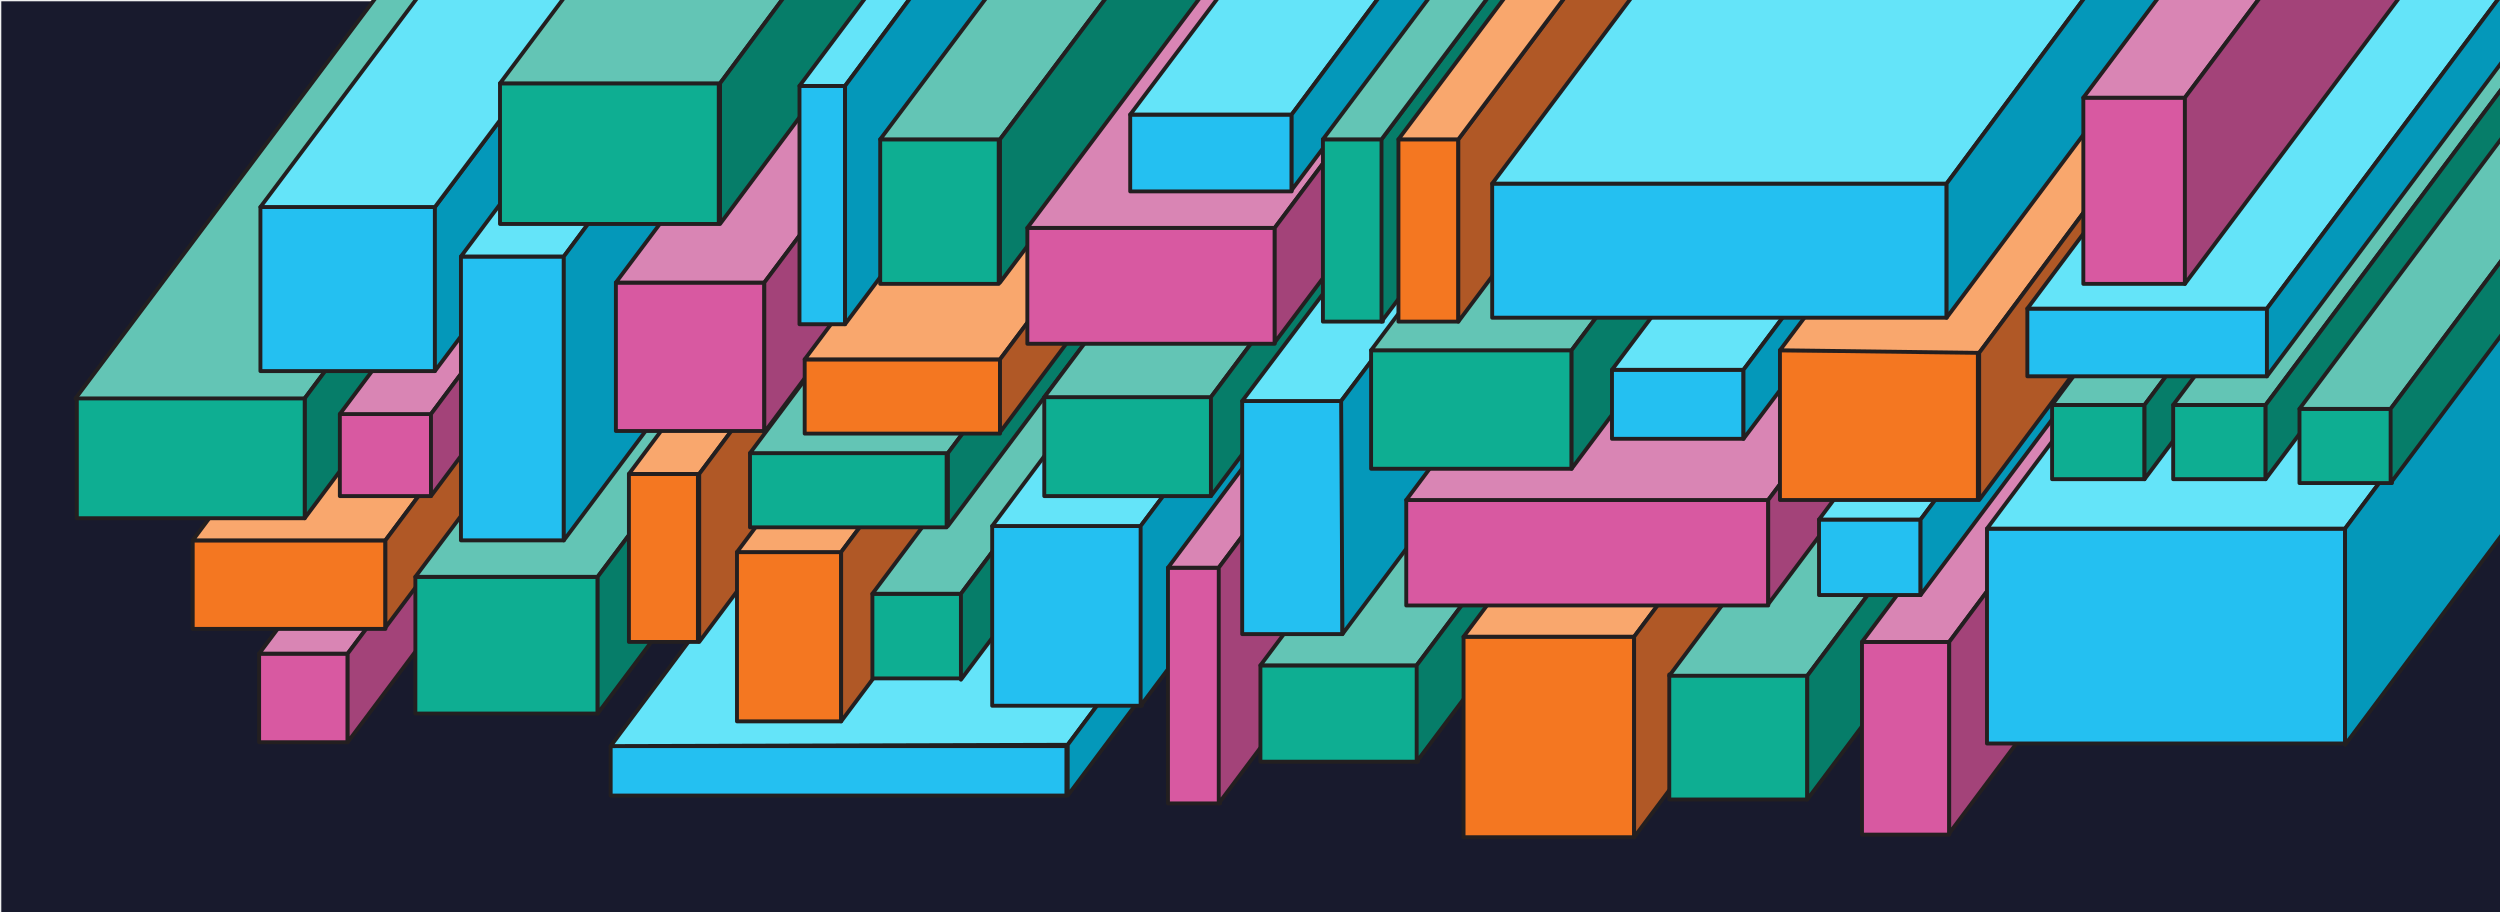
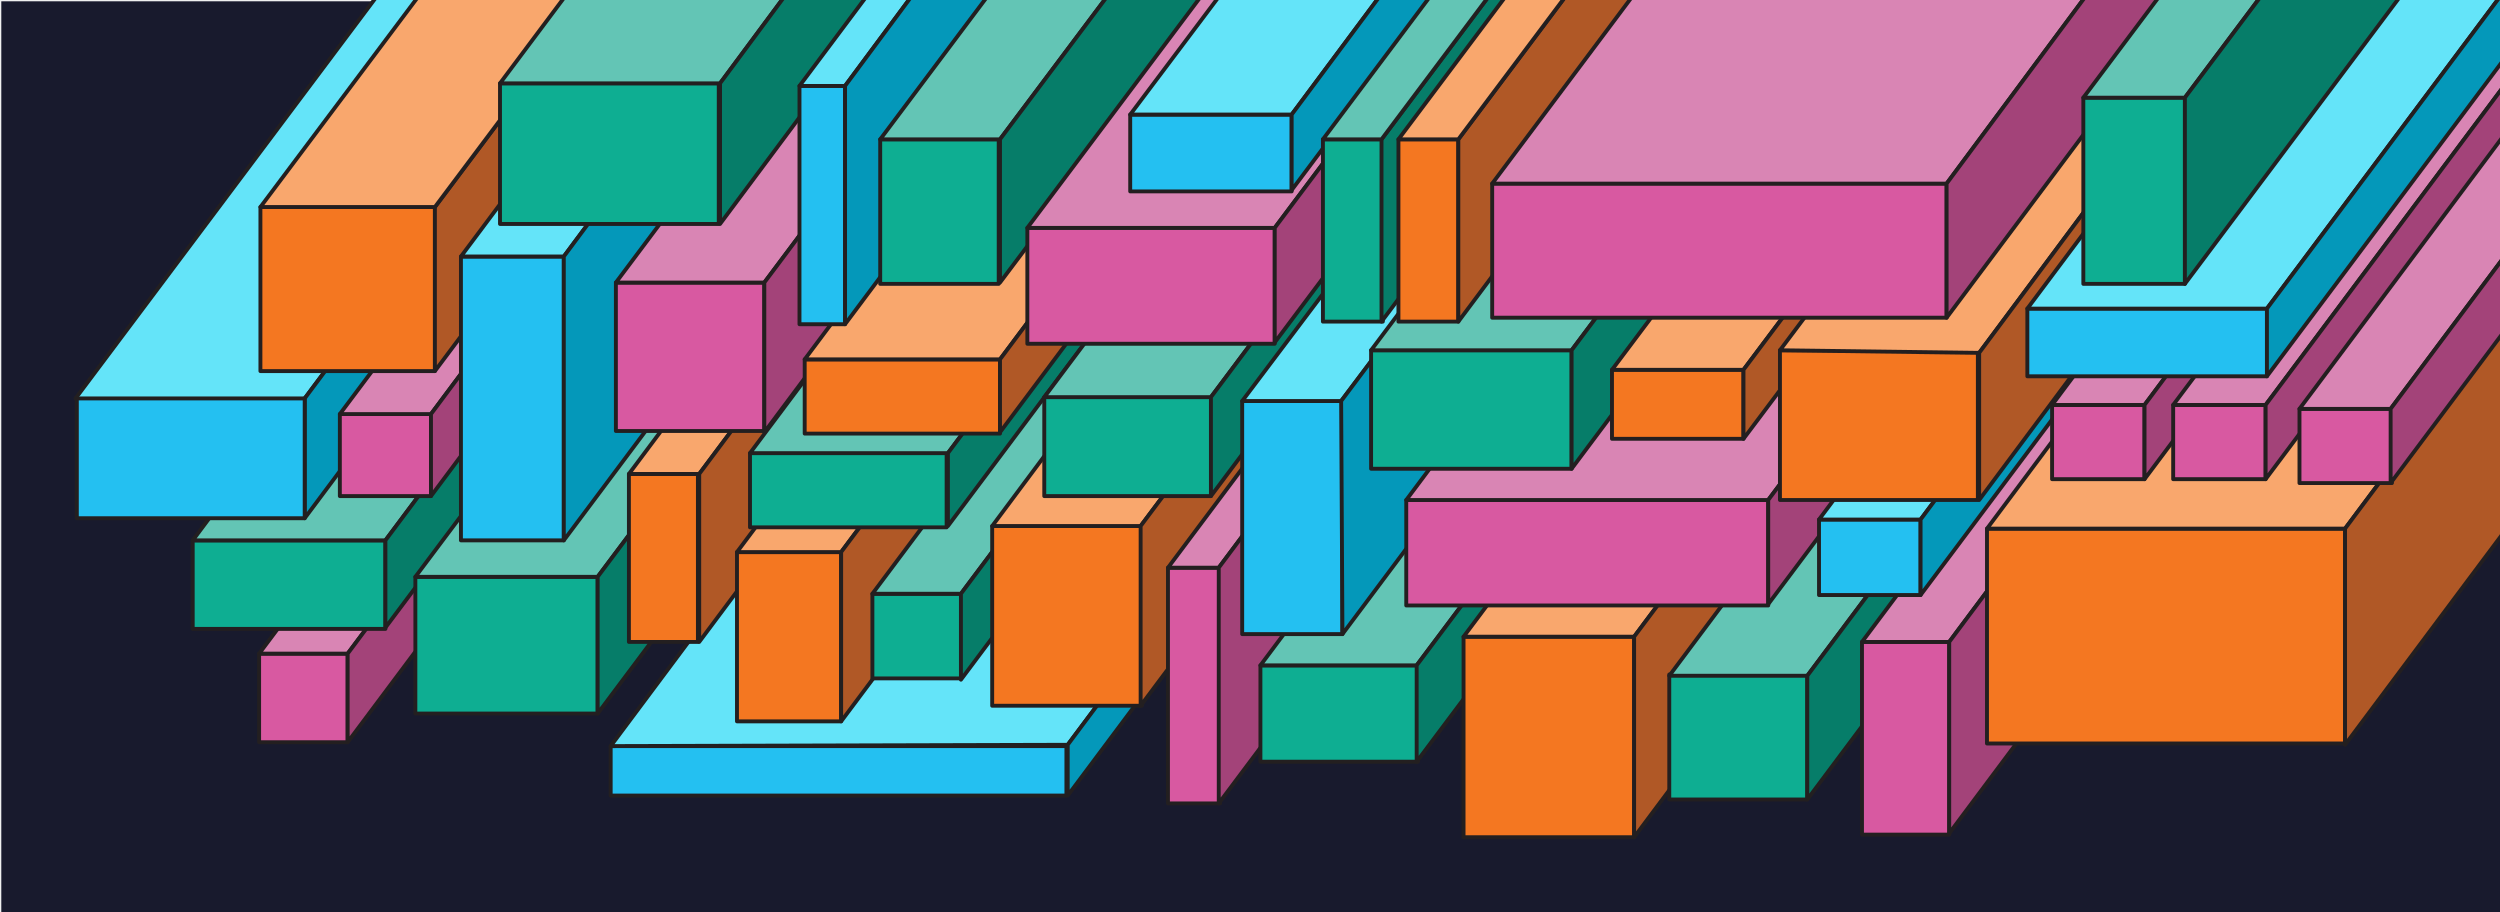
<svg xmlns="http://www.w3.org/2000/svg" xmlns:xlink="http://www.w3.org/1999/xlink" version="1.1" id="Layer_1" x="0px" y="0px" viewBox="0 0 1920 700" style="enable-background:new 0 0 1920 700;" xml:space="preserve">
  <style type="text/css">  
	.st0{clip-path:url(#SVGID_2_);}
	.st1{fill:#FFFFFF;}
	.st2{fill:#181A2D;}
	.st3{fill:#5F66AF;}
	.st4{fill:none;stroke:#231F20;stroke-width:3;stroke-linecap:round;stroke-linejoin:round;}
	.st5{fill:#24C0F1;stroke:#231F20;stroke-width:3;stroke-linecap:round;stroke-linejoin:round;}
	.st6{fill:#64E4F9;stroke:#231F20;stroke-width:3;stroke-linecap:round;stroke-linejoin:round;}
	.st7{fill:#0498BA;stroke:#231F20;stroke-width:3;stroke-linecap:round;stroke-linejoin:round;}
	.st8{fill:#D859A1;stroke:#231F20;stroke-width:3;stroke-linecap:round;stroke-linejoin:round;}
	.st9{fill:#D985B4;stroke:#231F20;stroke-width:3;stroke-linecap:round;stroke-linejoin:round;}
	.st10{fill:#A34379;stroke:#231F20;stroke-width:3;stroke-linecap:round;stroke-linejoin:round;}
- 	.st11{fill:#F47721;stroke:#231F20;stroke-width:3;stroke-linecap:round;stroke-linejoin:round;}
- 	.st12{fill:#F9A76D;stroke:#231F20;stroke-width:3;stroke-linecap:round;stroke-linejoin:round;}
- 	.st13{fill:#B05826;stroke:#231F20;stroke-width:3;stroke-linecap:round;stroke-linejoin:round;}
- 	.st14{fill:#63C5B5;stroke:#231F20;stroke-width:3;stroke-linecap:round;stroke-linejoin:round;}
- 	.st15{fill:#067D69;stroke:#231F20;stroke-width:3;stroke-linecap:round;stroke-linejoin:round;}
- 	.st16{fill:#0EAE92;stroke:#231F20;stroke-width:3;stroke-linecap:round;stroke-linejoin:round;}
+ 	.st11{fill:#0EAE92;stroke:#231F20;stroke-width:3;stroke-linecap:round;stroke-linejoin:round;}
+ 	.st12{fill:#63C5B5;stroke:#231F20;stroke-width:3;stroke-linecap:round;stroke-linejoin:round;}
+ 	.st13{fill:#067D69;stroke:#231F20;stroke-width:3;stroke-linecap:round;stroke-linejoin:round;}
+ 	.st14{fill:#F47721;stroke:#231F20;stroke-width:3;stroke-linecap:round;stroke-linejoin:round;}
+ 	.st15{fill:#B05826;stroke:#231F20;stroke-width:3;stroke-linecap:round;stroke-linejoin:round;}
+ 	.st16{fill:#F9A76D;stroke:#231F20;stroke-width:3;stroke-linecap:round;stroke-linejoin:round;}
</style>
  <defs>
    <rect x="1" y="1" width="1920" height="700" />
  </defs>
  <clipPath>
    <use xlink:href="#SVGID_1_" />
  </clipPath>
  <g class="st0">
    <path class="st1" d="M1000 210h405c15 0 27 12 27 27v0c0 15-12 27-27 27H1000c-15 0-27-12-27-27v0C973 222 985 210 1000 210z" />
    <path class="st1" d="M965 319h348c15 0 27 12 27 27v0c0 15-12 27-27 27H965c-15 0-27-12-27-27v0C938 331 950 319 965 319z" />
    <path class="st1" d="M1007 373h258c15 0 27 12 27 27v0c0 15-12 27-27 27h-257c-15 0-27-12-27-27v0C980 386 992 373 1007 373z" />
    <path class="st1" d="M913 265H1469c15 0 27 12 27 27v0c0 15-12 27-27 27H913c-15 0-27-12-27-27v0C886 277 898 265 913 265z" />
    <rect x="1" y="1" class="st2" width="1920" height="700" />
    <rect x="1535" y="195" class="st3" width="55" height="53" />
    <line class="st4" x1="938" y1="184" x2="1056" y2="25" />
    <line class="st4" x1="947" y1="214" x2="1066" y2="55" />
    <line class="st4" x1="964" y1="246" x2="1083" y2="87" />
    <rect x="469" y="573" class="st5" width="350" height="38" />
    <polygon class="st6" points="1282 -46 820 572 469 573 931 -46 " />
    <polygon class="st7" points="1311 -46 820 611 820 572 1282 -46 " />
    <rect x="199" y="502" class="st8" width="68" height="68" />
    <polygon class="st9" points="612 -49 199 502 267 502 679 -49 " />
    <polygon class="st10" points="730 -49 267 570 267 502 679 -49 " />
    <rect x="148" y="415" class="st11" width="148" height="68" />
    <polygon class="st12" points="643 -49 296 415 148 415 495 -49 " />
    <polygon class="st13" points="694 -49 296 482 296 415 643 -49 " />
-     <polyline class="st14" points="58 306 324 -49 500 -50 234 306 " />
-     <polyline class="st15" points="234 398 568 -49 500 -50 234 306 234 398 " />
-     <rect x="59" y="306" class="st16" width="175" height="92" />
-     <rect x="319" y="443" class="st16" width="140" height="105" />
-     <polygon class="st14" points="688 -49 319 443 459 443 828 -49 " />
-     <polygon class="st15" points="906 -49 459 548 459 443 828 -49 " />
+     <polyline class="st6" points="58 306 324 -49 500 -50 234 306 " />
+     <polyline class="st7" points="234 398 568 -49 500 -50 234 306 234 398 " />
+     <rect x="59" y="306" class="st5" width="175" height="92" />
+     <rect x="319" y="443" class="st11" width="140" height="105" />
+     <polygon class="st12" points="688 -49 319 443 459 443 828 -49 " />
+     <polygon class="st13" points="906 -49 459 548 459 443 828 -49 " />
    <rect x="261" y="318" class="st8" width="70" height="63" />
    <polygon class="st9" points="605 -49 331 318 261 318 536 -49 " />
    <polygon class="st10" points="331 381 652 -49 605 -49 331 318 " />
-     <rect x="200" y="159" class="st5" width="134" height="126" />
-     <polygon class="st7" points="334 285 584 -49 490 -49 334 159 " />
-     <polygon class="st6" points="356 -49 200 159 334 159 490 -49 " />
+     <rect x="200" y="159" class="st14" width="134" height="126" />
+     <polygon class="st15" points="334 285 584 -49 490 -49 334 159 " />
+     <polygon class="st16" points="356 -49 200 159 334 159 490 -49 " />
    <rect x="354" y="197" class="st5" width="79" height="218" />
    <polygon class="st6" points="354 197 538 -49 616 -49 433 197 " />
    <polygon class="st7" points="780 -49 433 415 433 197 616 -49 " />
-     <rect x="483" y="364" class="st11" width="53" height="129" />
-     <polygon class="st12" points="848 -52 537 364 483 364 794 -52 " />
-     <polygon class="st13" points="848 -52 537 364 537 493 944 -52 " />
+     <rect x="483" y="364" class="st14" width="53" height="129" />
+     <polygon class="st16" points="848 -52 537 364 483 364 794 -52 " />
+     <polygon class="st15" points="848 -52 537 364 537 493 944 -52 " />
    <rect x="473" y="217" class="st8" width="114" height="114" />
    <polygon class="st9" points="682 -62 473 217 587 217 796 -62 " />
    <polygon class="st10" points="882 -63 587 332 587 217 796 -62 " />
-     <rect x="384" y="64" class="st16" width="168" height="108" />
-     <polygon class="st14" points="671 -95 553 64 384 64 503 -95 " />
-     <polygon class="st15" points="752 -95 553 172 553 64 671 -95 " />
-     <rect x="566" y="424" class="st11" width="80" height="130" />
-     <polygon class="st12" points="1000 -49 646 424 566 424 920 -49 " />
-     <polygon class="st13" points="1097 -49 646 554 646 424 1000 -49 " />
-     <rect x="670" y="456" class="st16" width="68" height="65" />
-     <polygon class="st14" points="1116 -49 738 456 670 456 1048 -49 " />
-     <polygon class="st15" points="1165 -49 738 522 738 456 1116 -49 " />
-     <rect x="576" y="348" class="st16" width="151" height="57" />
-     <polygon class="st14" points="1025 -49 728 348 576 348 873 -49 " />
-     <polygon class="st15" points="1067 -49 728 404 728 348 1025 -49 " />
-     <rect x="618" y="276" class="st11" width="150" height="57" />
-     <polygon class="st12" points="1011 -49 768 276 618 276 861 -49 " />
-     <polygon class="st13" points="1053 -49 768 332 768 276 1011 -49 " />
+     <rect x="384" y="64" class="st11" width="168" height="108" />
+     <polygon class="st12" points="671 -95 553 64 384 64 503 -95 " />
+     <polygon class="st13" points="752 -95 553 172 553 64 671 -95 " />
+     <rect x="566" y="424" class="st14" width="80" height="130" />
+     <polygon class="st16" points="1000 -49 646 424 566 424 920 -49 " />
+     <polygon class="st15" points="1097 -49 646 554 646 424 1000 -49 " />
+     <rect x="670" y="456" class="st11" width="68" height="65" />
+     <polygon class="st12" points="1116 -49 738 456 670 456 1048 -49 " />
+     <polygon class="st13" points="1165 -49 738 522 738 456 1116 -49 " />
+     <rect x="576" y="348" class="st11" width="151" height="57" />
+     <polygon class="st12" points="1025 -49 728 348 576 348 873 -49 " />
+     <polygon class="st13" points="1067 -49 728 404 728 348 1025 -49 " />
+     <rect x="618" y="276" class="st14" width="150" height="57" />
+     <polygon class="st16" points="1011 -49 768 276 618 276 861 -49 " />
+     <polygon class="st15" points="1053 -49 768 332 768 276 1011 -49 " />
    <rect x="614" y="66" class="st5" width="35" height="183" />
    <polygon class="st6" points="767 -93 649 66 614 66 733 -93 " />
    <polygon class="st7" points="904 -92 649 249 649 66 767 -93 " />
-     <rect x="676" y="107" class="st16" width="91" height="111" />
-     <polygon class="st14" points="885 -49 768 107 676 107 793 -49 " />
-     <polygon class="st15" points="968 -49 768 217 768 107 885 -49 " />
-     <rect x="762" y="404" class="st5" width="115" height="138" />
-     <polygon class="st6" points="1217 -51 876 404 762 404 1102 -52 " />
-     <polygon class="st7" points="1318 -49 876 542 876 404 1217 -51 " />
+     <rect x="676" y="107" class="st11" width="91" height="111" />
+     <polygon class="st12" points="885 -49 768 107 676 107 793 -49 " />
+     <polygon class="st13" points="968 -49 768 217 768 107 885 -49 " />
+     <rect x="762" y="404" class="st14" width="115" height="138" />
+     <polygon class="st16" points="1217 -51 876 404 762 404 1102 -52 " />
+     <polygon class="st15" points="1318 -49 876 542 876 404 1217 -51 " />
    <rect x="897" y="436" class="st8" width="40" height="181" />
    <polygon class="st9" points="1260 -49 897 436 936 436 1299 -49 " />
    <polygon class="st10" points="1435 -49 936 617 936 436 1299 -49 " />
-     <rect x="968" y="511" class="st16" width="121" height="74" />
-     <polygon class="st14" points="1387 -49 968 511 1088 511 1508 -49 " />
-     <polygon class="st15" points="1563 -49 1088 585 1088 511 1508 -49 " />
-     <rect x="1124" y="489" class="st11" width="131" height="154" />
-     <polygon class="st12" points="1658 -49 1255 489 1124 489 1527 -49 " />
-     <polygon class="st13" points="1773 -50 1255 643 1255 489 1658 -49 " />
-     <rect x="1282" y="518" class="st16" width="106" height="96" />
-     <polygon class="st14" points="1813 -49 1388 519 1282 519 1707 -49 " />
-     <polygon class="st15" points="1885 -51 1388 614 1388 519 1813 -49 " />
+     <rect x="968" y="511" class="st11" width="121" height="74" />
+     <polygon class="st12" points="1387 -49 968 511 1088 511 1508 -49 " />
+     <polygon class="st13" points="1563 -49 1088 585 1088 511 1508 -49 " />
+     <rect x="1124" y="489" class="st14" width="131" height="154" />
+     <polygon class="st16" points="1658 -49 1255 489 1124 489 1527 -49 " />
+     <polygon class="st15" points="1773 -50 1255 643 1255 489 1658 -49 " />
+     <rect x="1282" y="518" class="st11" width="106" height="96" />
+     <polygon class="st12" points="1813 -49 1388 519 1282 519 1707 -49 " />
+     <polygon class="st13" points="1885 -51 1388 614 1388 519 1813 -49 " />
    <rect x="1430" y="493" class="st8" width="67" height="148" />
    <polygon class="st9" points="1902 -49 1497 493 1430 493 1836 -49 " />
    <polygon class="st10" points="2012 -49 1497 640 1497 493 1902 -49 " />
-     <rect x="1526" y="406" class="st5" width="275" height="165" />
-     <polygon class="st6" points="2141 -49 1801 406 1526 406 1866 -49 " />
-     <polygon class="st7" points="2265 -49 1801 572 1801 406 2141 -49 " />
-     <rect x="802" y="305" class="st16" width="128" height="76" />
-     <polygon class="st14" points="1195 -49 930 305 802 305 1068 -50 " />
-     <polygon class="st15" points="1252 -49 930 381 930 305 1195 -49 " />
+     <rect x="1526" y="406" class="st14" width="275" height="165" />
+     <polygon class="st16" points="2141 -49 1801 406 1526 406 1866 -49 " />
+     <polygon class="st15" points="2265 -49 1801 572 1801 406 2141 -49 " />
+     <rect x="802" y="305" class="st11" width="128" height="76" />
+     <polygon class="st12" points="1195 -49 930 305 802 305 1068 -50 " />
+     <polygon class="st13" points="1252 -49 930 381 930 305 1195 -49 " />
    <rect x="954" y="308" class="st5" width="77" height="179" />
    <polygon class="st6" points="1223 -49 954 308 1030 308 1300 -49 " />
    <polygon class="st7" points="1434 -52 1031 487 1030 308 1300 -52 " />
    <rect x="1080" y="384" class="st8" width="278" height="81" />
    <polygon class="st9" points="1404 -49 1080 384 1358 384 1682 -49 " />
    <polygon class="st10" points="1742 -49 1358 464 1358 384 1682 -49 " />
    <rect x="1397" y="399" class="st5" width="78" height="58" />
    <polygon class="st6" points="1810 -50 1475 399 1397 399 1732 -49 " />
    <polygon class="st7" points="1854 -49 1475 457 1475 399 1810 -50 " />
-     <rect x="1053" y="269" class="st16" width="154" height="91" />
-     <polygon class="st14" points="1447 -51 1207 269 1053 269 1293 -51 " />
-     <polygon class="st15" points="1513 -49 1207 360 1207 269 1447 -51 " />
-     <rect x="1238" y="284" class="st5" width="101" height="53" />
-     <polygon class="st6" points="1589 -49 1339 284 1238 284 1488 -49 " />
-     <polygon class="st7" points="1629 -49 1339 337 1339 284 1589 -49 " />
-     <rect x="1367" y="269" class="st11" width="152" height="115" />
-     <polygon class="st12" points="1738 -22 1520 271 1367 269 1587 -24 " />
-     <polygon class="st13" points="1824 -24 1520 384 1520 271 1738 -22 " />
-     <rect x="1576" y="311" class="st16" width="71" height="57" />
-     <polygon class="st14" points="1847 -52 1576 311 1647 311 1918 -52 " />
-     <polygon class="st15" points="1959 -49 1647 368 1647 311 1918 -52 " />
-     <rect x="1669" y="311" class="st16" width="71" height="57" />
-     <polygon class="st14" points="2009 -49 1740 311 1669 311 1939 -49 " />
-     <polygon class="st15" points="2052 -49 1740 368 1740 311 2009 -49 " />
-     <rect x="1766" y="314" class="st16" width="71" height="57" />
-     <polygon class="st14" points="2105 -46 1836 314 1766 314 2035 -46 " />
-     <polygon class="st15" points="2148 -46 1836 371 1836 314 2105 -46 " />
+     <rect x="1053" y="269" class="st11" width="154" height="91" />
+     <polygon class="st12" points="1447 -51 1207 269 1053 269 1293 -51 " />
+     <polygon class="st13" points="1513 -49 1207 360 1207 269 1447 -51 " />
+     <rect x="1238" y="284" class="st14" width="101" height="53" />
+     <polygon class="st16" points="1589 -49 1339 284 1238 284 1488 -49 " />
+     <polygon class="st15" points="1629 -49 1339 337 1339 284 1589 -49 " />
+     <rect x="1367" y="269" class="st14" width="152" height="115" />
+     <polygon class="st16" points="1738 -22 1520 271 1367 269 1587 -24 " />
+     <polygon class="st15" points="1824 -24 1520 384 1520 271 1738 -22 " />
+     <rect x="1576" y="311" class="st8" width="71" height="57" />
+     <polygon class="st9" points="1847 -52 1576 311 1647 311 1918 -52 " />
+     <polygon class="st10" points="1959 -49 1647 368 1647 311 1918 -52 " />
+     <rect x="1669" y="311" class="st8" width="71" height="57" />
+     <polygon class="st9" points="2009 -49 1740 311 1669 311 1939 -49 " />
+     <polygon class="st10" points="2052 -49 1740 368 1740 311 2009 -49 " />
+     <rect x="1766" y="314" class="st8" width="71" height="57" />
+     <polygon class="st9" points="2105 -46 1836 314 1766 314 2035 -46 " />
+     <polygon class="st10" points="2148 -46 1836 371 1836 314 2105 -46 " />
    <rect x="789" y="175" class="st8" width="190" height="89" />
    <polygon class="st9" points="1147 -49 979 175 789 175 957 -49 " />
    <polygon class="st10" points="1213 -49 979 263 979 175 1147 -49 " />
    <rect x="868" y="88" class="st5" width="124" height="59" />
    <polygon class="st6" points="1094 -49 992 88 868 88 971 -49 " />
    <polygon class="st7" points="1138 -49 992 146 992 88 1094 -49 " />
-     <rect x="1016" y="107" class="st16" width="46" height="140" />
-     <polygon class="st15" points="1284 -50 1061 247 1061 107 1178 -49 " />
-     <polygon class="st14" points="1178 -49 1061 107 1016 107 1133 -49 " />
-     <rect x="1074" y="107" class="st11" width="46" height="140" />
-     <polygon class="st13" points="1342 -50 1120 247 1120 107 1237 -49 " />
-     <polygon class="st12" points="1237 -49 1120 107 1074 107 1191 -49 " />
+     <rect x="1016" y="107" class="st11" width="46" height="140" />
+     <polygon class="st13" points="1284 -50 1061 247 1061 107 1178 -49 " />
+     <polygon class="st12" points="1178 -49 1061 107 1016 107 1133 -49 " />
+     <rect x="1074" y="107" class="st14" width="46" height="140" />
+     <polygon class="st15" points="1342 -50 1120 247 1120 107 1237 -49 " />
+     <polygon class="st16" points="1237 -49 1120 107 1074 107 1191 -49 " />
    <rect x="1557" y="237" class="st5" width="184" height="52" />
    <polygon class="st6" points="1954 -48 1741 237 1557 237 1770 -48 " />
    <polygon class="st7" points="1993 -48 1741 289 1741 237 1954 -48 " />
-     <rect x="1146" y="141" class="st5" width="349" height="103" />
-     <polygon class="st6" points="1639 -53 1495 141 1146 141 1289 -50 " />
-     <polygon class="st7" points="1714 -49 1495 244 1495 141 1639 -53 " />
-     <rect x="1600" y="75" class="st8" width="78" height="143" />
-     <polygon class="st9" points="1771 -49 1678 75 1600 75 1693 -49 " />
-     <polygon class="st10" points="1878 -49 1678 218 1678 75 1771 -49 " />
+     <rect x="1146" y="141" class="st8" width="349" height="103" />
+     <polygon class="st9" points="1639 -53 1495 141 1146 141 1289 -50 " />
+     <polygon class="st10" points="1714 -49 1495 244 1495 141 1639 -53 " />
+     <rect x="1600" y="75" class="st11" width="78" height="143" />
+     <polygon class="st12" points="1771 -49 1678 75 1600 75 1693 -49 " />
+     <polygon class="st13" points="1878 -49 1678 218 1678 75 1771 -49 " />
  </g>
</svg>
